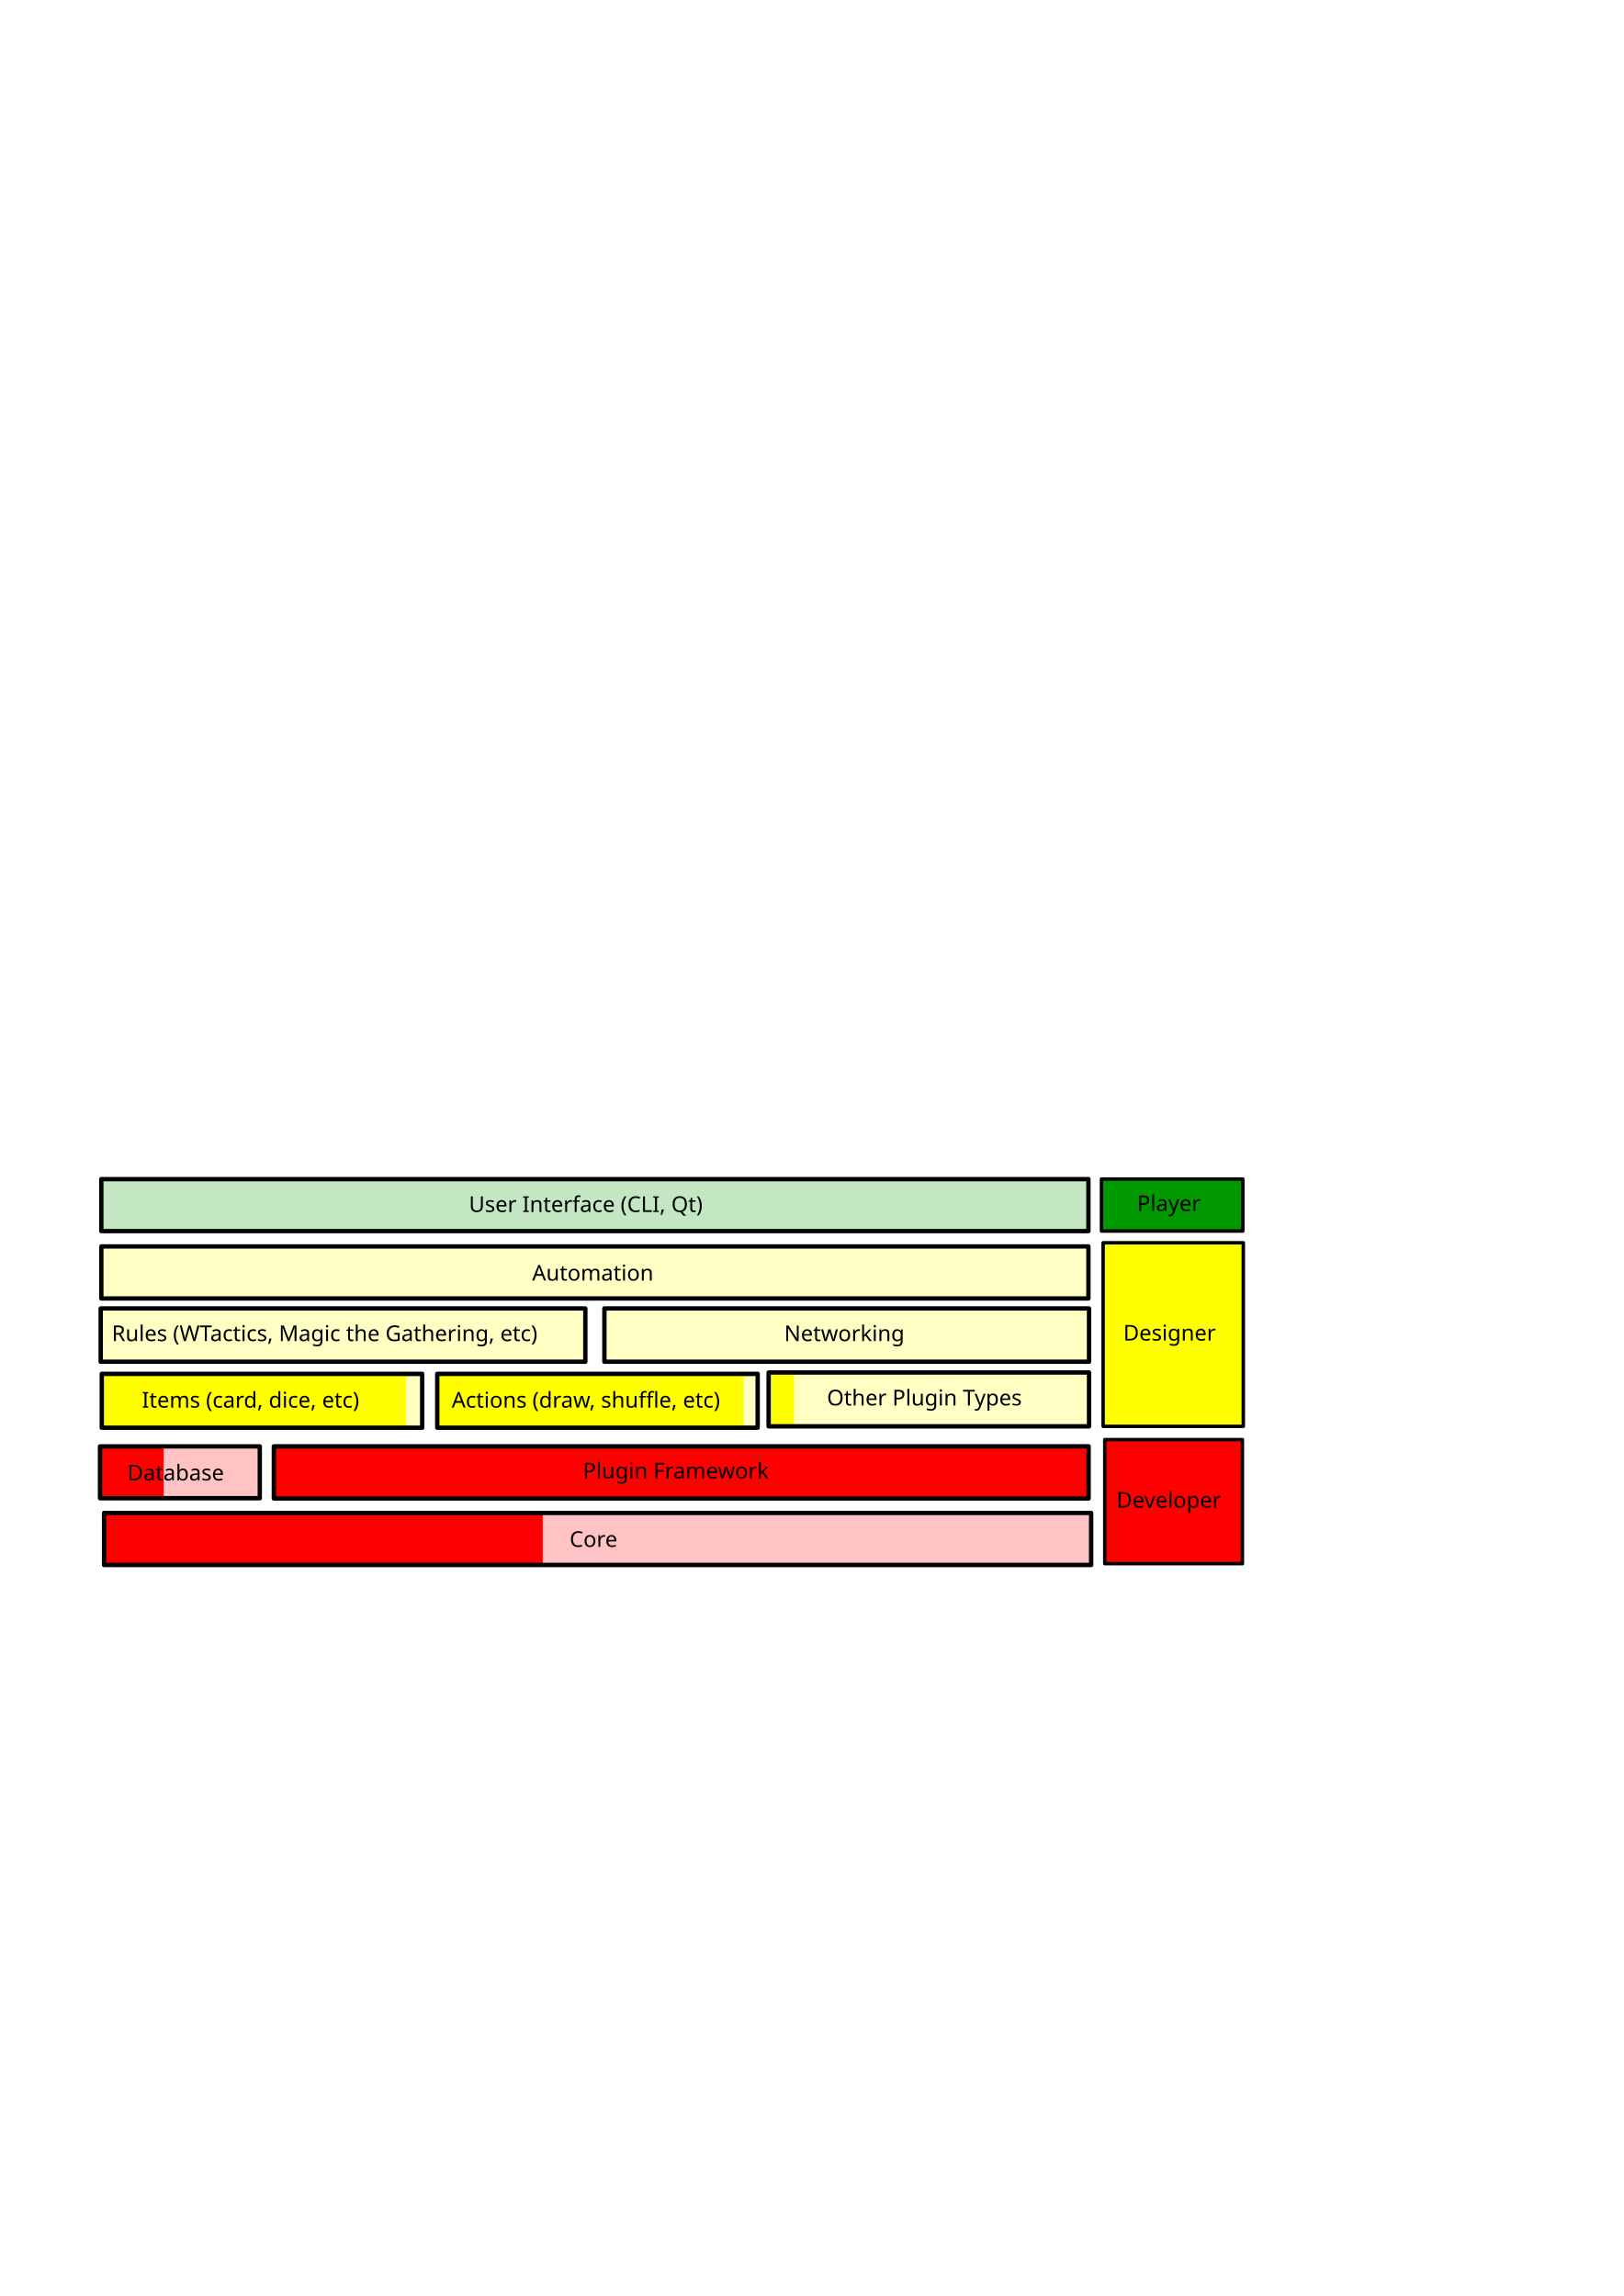
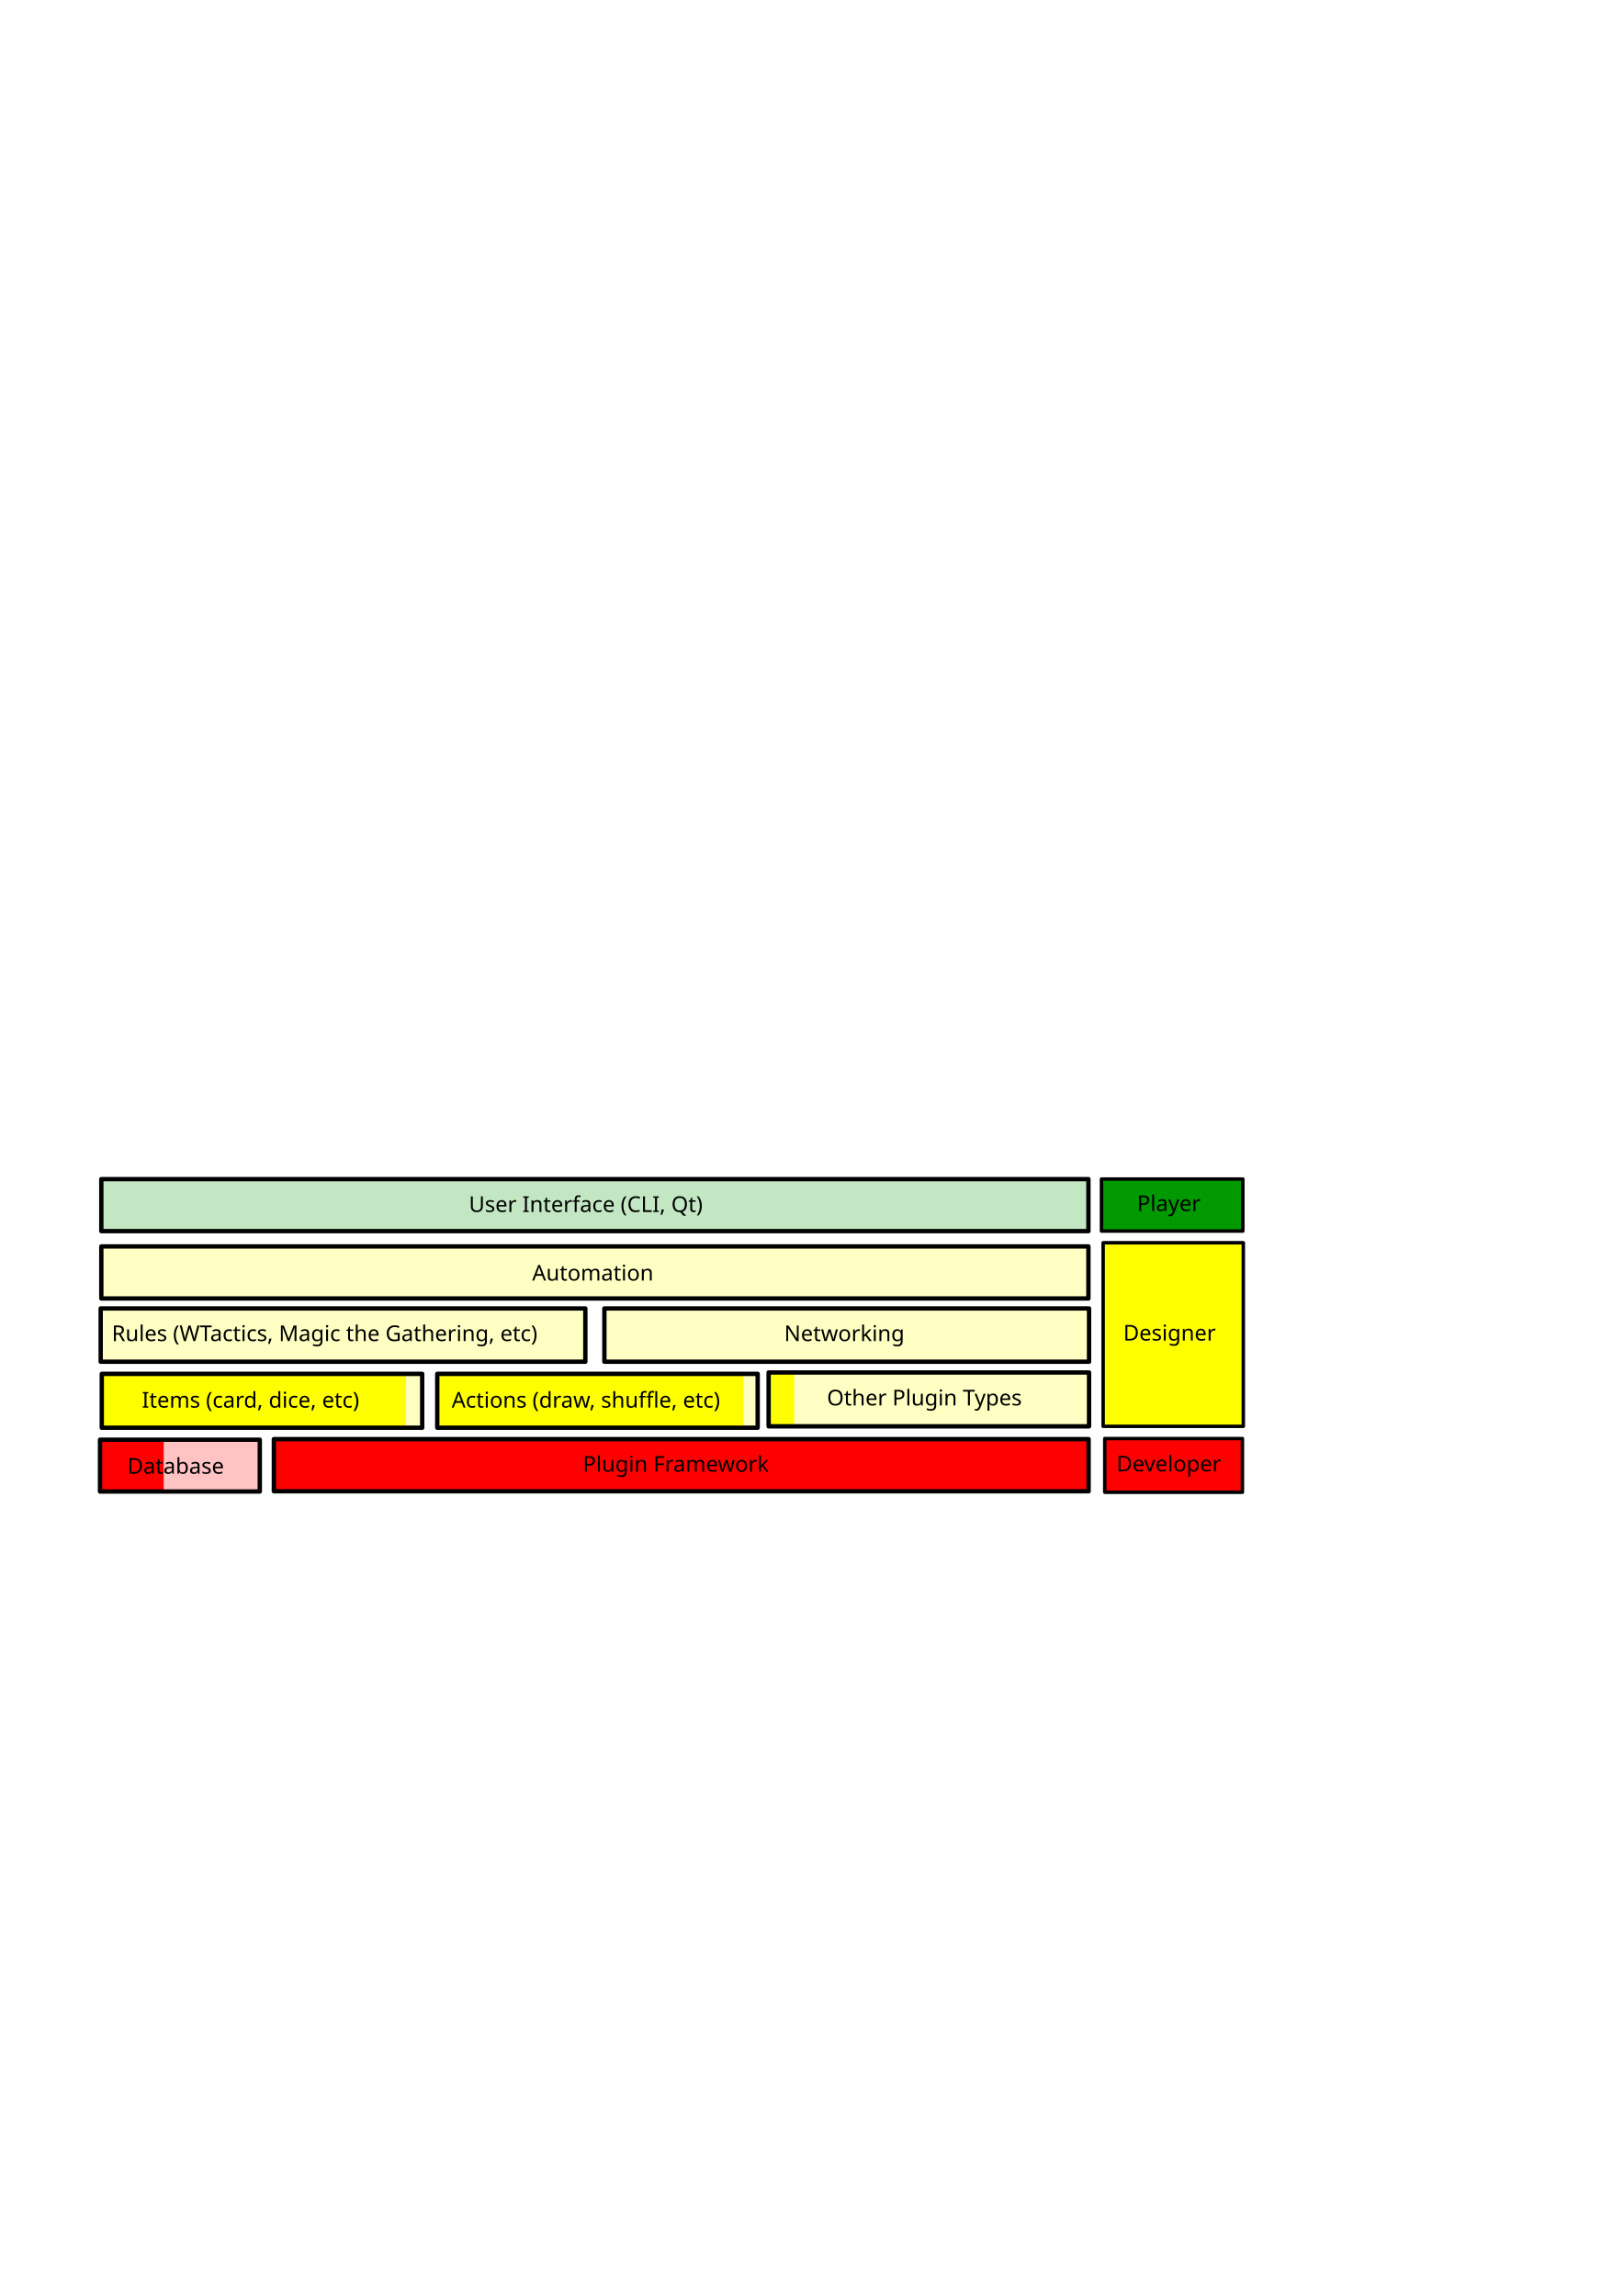
<svg xmlns="http://www.w3.org/2000/svg" width="744.094" height="1052.362" id="svg2" version="1.1">
  <defs id="defs4">
    <linearGradient id="linearGradient5776">
      <stop id="stop5778" offset="0" style="stop-color:#000000;stop-opacity:1;" />
      <stop id="stop5780" offset="1" style="stop-color:#000000;stop-opacity:0;" />
    </linearGradient>
    <linearGradient id="linearGradient4300">
      <stop style="stop-color:#000000;stop-opacity:1;" offset="0" id="stop4302" />
      <stop style="stop-color:#000000;stop-opacity:0;" offset="1" id="stop4304" />
    </linearGradient>
  </defs>
  <g id="layer1" style="display:inline">
-     <g id="g3075">
+     <g id="g3904">
      <rect y="630.434" x="46.738" height="24.475" width="139.302" id="rect4172" style="fill:#ffff00;fill-opacity:1;stroke:#000000;stroke-width:0;stroke-linecap:round;stroke-linejoin:round;stroke-miterlimit:4;stroke-opacity:1;stroke-dasharray:none;display:inline" />
      <rect y="630.434" x="200.13" height="24.475" width="140.556" id="rect4172-1" style="fill:#ffff00;fill-opacity:1;stroke:#000000;stroke-width:0;stroke-linecap:round;stroke-linejoin:round;stroke-miterlimit:4;stroke-opacity:1;stroke-dasharray:none;display:inline" />
-       <rect y="694.118" x="47.055" height="23.015" width="201.676" id="rect4238" style="fill:#ff0000;fill-opacity:1;stroke:#000000;stroke-width:0;stroke-linecap:round;stroke-linejoin:round;stroke-miterlimit:4;stroke-opacity:1;stroke-dasharray:none;display:inline" />
-       <rect y="663.161" x="46.287" height="23.015" width="28.733" id="rect4238-8" style="fill:#ff0000;fill-opacity:1;stroke:#000000;stroke-width:0;stroke-linecap:round;stroke-linejoin:round;stroke-miterlimit:4;stroke-opacity:1;stroke-dasharray:none;display:inline" />
-       <rect y="663.161" x="125.966" height="23.015" width="373.629" id="rect4238-2" style="fill:#ff0000;fill-opacity:1;stroke:#000000;stroke-width:0;stroke-linecap:round;stroke-linejoin:round;stroke-miterlimit:4;stroke-opacity:1;stroke-dasharray:none;display:inline" />
-       <rect y="659.842" x="506.281" height="56.862" width="63.081" id="rect3755-1" style="fill:#ff0000;fill-opacity:1;stroke:#000000;stroke-width:1.581;stroke-linecap:round;stroke-linejoin:round;stroke-miterlimit:4;stroke-opacity:1;stroke-dasharray:none" />
-       <text id="text3954" y="691.032" x="511.623" style="font-size:12px;font-style:normal;font-weight:normal;line-height:125%;letter-spacing:0px;word-spacing:0px;fill:#000000;fill-opacity:1;stroke:none;font-family:Sans" xml:space="preserve">
-         <tspan style="font-size:10px" y="691.032" x="511.623" id="tspan3956">Developer</tspan>
-       </text>
-       <g transform="translate(8.783578,-11.92057)" id="g3395">
-         <rect style="fill:#ffff00;fill-opacity:1;stroke:#000000;stroke-width:1.591;stroke-linecap:round;stroke-linejoin:round;stroke-miterlimit:4;stroke-opacity:1;stroke-dasharray:none" id="rect3755-4-1-1" width="64.243" height="84.139" x="496.748" y="581.539" />
-         <text xml:space="preserve" style="font-size:12px;font-style:normal;font-weight:normal;line-height:125%;letter-spacing:0px;word-spacing:0px;fill:#000000;fill-opacity:1;stroke:none;font-family:Sans" x="505.982" y="626.367" id="text3954-1">
-           <tspan x="505.982" y="626.367" id="tspan3988" style="font-size:10px">Designer</tspan>
+       <rect y="660.089" x="46.287" height="23.015" width="28.733" id="rect4238-8" style="fill:#ff0000;fill-opacity:1;stroke:#000000;stroke-width:0;stroke-linecap:round;stroke-linejoin:round;stroke-miterlimit:4;stroke-opacity:1;stroke-dasharray:none;display:inline" />
+       <rect y="660.088" x="125.966" height="23.015" width="373.629" id="rect4238-2" style="fill:#ff0000;fill-opacity:1;stroke:#000000;stroke-width:0;stroke-linecap:round;stroke-linejoin:round;stroke-miterlimit:4;stroke-opacity:1;stroke-dasharray:none;display:inline" />
+       <g transform="translate(0,-3.07233)" id="g3899">
+         <rect style="fill:#ff0000;fill-opacity:1;stroke:#000000;stroke-width:1.591;stroke-linecap:round;stroke-linejoin:round;stroke-miterlimit:4;stroke-opacity:1;stroke-dasharray:none" id="rect3755-1" width="63.081" height="24.592" x="506.281" y="662.44" />
+         <text xml:space="preserve" style="font-size:12px;font-style:normal;font-weight:normal;line-height:125%;letter-spacing:0px;word-spacing:0px;fill:#000000;fill-opacity:1;stroke:none;font-family:Sans" x="511.623" y="677.494" id="text3954">
+           <tspan id="tspan3956" x="511.623" y="677.494" style="font-size:10px">Developer</tspan>
+         </text>
+       </g>
+       <g id="g3878">
+         <rect style="fill:#ffff00;fill-opacity:1;stroke:#000000;stroke-width:1.591;stroke-linecap:round;stroke-linejoin:round;stroke-miterlimit:4;stroke-opacity:1;stroke-dasharray:none" id="rect3755-4-1-1" width="64.243" height="84.139" x="505.532" y="569.618" />
+         <text xml:space="preserve" style="font-size:12px;font-style:normal;font-weight:normal;line-height:125%;letter-spacing:0px;word-spacing:0px;fill:#000000;fill-opacity:1;stroke:none;font-family:Sans;stroke-width:1.591;stroke-miterlimit:4;stroke-dasharray:none" x="514.766" y="614.446" id="text3954-1">
+           <tspan x="514.766" y="614.446" id="tspan3988" style="font-size:10px;stroke-width:1.591;stroke-miterlimit:4;stroke-dasharray:none">Designer</tspan>
        </text>
      </g>
      <g transform="translate(8.783578,-11.92057)" id="g3390">
        <rect style="fill:#009900;fill-opacity:1;stroke:#000000;stroke-width:1.588;stroke-linecap:round;stroke-linejoin:round;stroke-miterlimit:4;stroke-opacity:1;stroke-dasharray:none" id="rect3755-4-4-8" width="64.776" height="23.841" x="495.993" y="552.326" />
        <text xml:space="preserve" style="font-size:12px;font-style:normal;font-weight:normal;line-height:125%;letter-spacing:0px;word-spacing:0px;fill:#000000;fill-opacity:1;stroke:none;font-family:Sans" x="512.329" y="567.005" id="text3954-4">
          <tspan id="tspan3956-1" x="512.329" y="567.005" style="font-size:10px">Player</tspan>
        </text>
      </g>
-       <rect y="693.452" x="47.688" height="23.841" width="452.354" id="rect3755" style="fill:#ff0000;fill-opacity:0.235;stroke:#000000;stroke-width:2;stroke-linecap:round;stroke-linejoin:round;stroke-miterlimit:4;stroke-opacity:1;stroke-dasharray:none" />
-       <text id="text4011" y="709.013" x="261.013" style="font-size:12px;font-style:normal;font-weight:normal;line-height:125%;letter-spacing:0px;word-spacing:0px;fill:#000000;fill-opacity:1;stroke:none;font-family:Sans" xml:space="preserve">
-         <tspan style="font-size:10px" y="709.013" x="261.013" id="tspan4013">Core</tspan>
-       </text>
-       <g style="stroke-width:2;stroke-linejoin:round;stroke-miterlimit:4;stroke-dasharray:none" transform="translate(8.769441,-10.08511)" id="g4223">
+       <g style="stroke-width:2;stroke-linejoin:round;stroke-miterlimit:4;stroke-dasharray:none" transform="translate(8.769441,-13.15744)" id="g4223">
        <rect style="fill:#ff0000;fill-opacity:0.235;stroke:#000000;stroke-width:2;stroke-linecap:round;stroke-linejoin:round;stroke-miterlimit:4;stroke-opacity:1;stroke-dasharray:none" id="rect3755-7" width="73.22" height="23.748" x="37.065" y="673.036" />
        <text xml:space="preserve" style="font-size:12px;font-style:normal;font-weight:normal;line-height:125%;letter-spacing:0px;word-spacing:0px;fill:#000000;fill-opacity:1;stroke:none;font-family:Sans" x="49.583" y="688.638" id="text4015">
          <tspan id="tspan4017" x="49.583" y="688.638" style="font-size:10px">Database</tspan>
        </text>
      </g>
-       <g style="stroke-width:2;stroke-linejoin:round;stroke-miterlimit:4;stroke-dasharray:none" transform="translate(10.20264,-8.781184)" id="g4218">
-         <rect style="fill:#ff0000;fill-opacity:0.235;stroke:#000000;stroke-width:2;stroke-linecap:round;stroke-linejoin:round;stroke-miterlimit:4;stroke-opacity:1;stroke-dasharray:none" id="rect3755-7-7" width="373.377" height="23.889" x="115.298" y="671.711" />
+       <g style="stroke-width:2;stroke-linejoin:round;stroke-miterlimit:4;stroke-dasharray:none" transform="translate(10.20264,-11.85351)" id="g4218">
+         <rect style="fill:#ff0000;fill-opacity:0.235;stroke:#000000;stroke-width:2;stroke-linecap:round;stroke-linejoin:round;stroke-miterlimit:4;stroke-opacity:1;stroke-dasharray:none" id="rect3755-7-7" width="373.377" height="23.889" x="115.298" y="671.471" />
        <text xml:space="preserve" style="font-size:12px;font-style:normal;font-weight:normal;line-height:125%;letter-spacing:0px;word-spacing:0px;fill:#000000;fill-opacity:1;stroke:none;font-family:Sans" x="256.906" y="686.414" id="text4019">
          <tspan x="256.906" y="686.414" id="tspan4023" style="font-size:10px">Plugin Framework</tspan>
        </text>
      </g>
      <g style="stroke-width:2;stroke-linejoin:round;stroke-miterlimit:4;stroke-dasharray:none" transform="translate(9.414572,-12.23913)" id="g4094">
        <rect style="fill:#ffff00;fill-opacity:0.235;stroke:#000000;stroke-width:2;stroke-linecap:round;stroke-linejoin:round;stroke-miterlimit:4;stroke-opacity:1;stroke-dasharray:none" id="rect3755-4" width="146.841" height="24.682" x="37.225" y="641.942" />
        <text xml:space="preserve" style="font-size:12px;font-style:normal;font-weight:normal;line-height:125%;letter-spacing:0px;word-spacing:0px;fill:#000000;fill-opacity:1;stroke:none;font-family:Sans" x="55.577" y="657.422" id="text4027">
          <tspan id="tspan4029" x="55.577" y="657.422" style="font-size:10px">Items (card, dice, etc)</tspan>
        </text>
      </g>
      <g transform="translate(9.410976,-12.54797)" id="g3410">
        <rect style="fill:#ffff00;fill-opacity:0.235;stroke:#000000;stroke-width:2;stroke-linecap:round;stroke-linejoin:round;stroke-miterlimit:4;stroke-opacity:1;stroke-dasharray:none" id="rect3755-4-45" width="146.841" height="24.682" x="190.969" y="642.251" />
        <text xml:space="preserve" style="font-size:12px;font-style:normal;font-weight:normal;line-height:125%;letter-spacing:0px;word-spacing:0px;fill:#000000;fill-opacity:1;stroke:none;font-family:Sans" x="197.585" y="657.731" id="text4031">
          <tspan id="tspan4033" x="197.585" y="657.731" style="font-size:10px">Actions (draw, shuffle, etc)</tspan>
          <tspan x="197.585" y="670.231" id="tspan4035" style="font-size:10px" />
        </text>
      </g>
      <rect y="629.179" x="353.216" height="24.475" width="10.685" id="rect4172-1-1" style="fill:#ffff00;fill-opacity:1;stroke:#000000;stroke-width:0;stroke-linecap:round;stroke-linejoin:round;stroke-miterlimit:4;stroke-opacity:1;stroke-dasharray:none;display:inline" />
      <g transform="translate(8.783578,-13.17537)" id="g3416">
        <rect style="fill:#ffff00;fill-opacity:0.235;stroke:#000000;stroke-width:2;stroke-linecap:round;stroke-linejoin:round;stroke-miterlimit:4;stroke-opacity:1;stroke-dasharray:none" id="rect3755-4-1" width="146.841" height="24.682" x="343.454" y="642.251" />
        <text xml:space="preserve" style="font-size:10px;font-style:normal;font-variant:normal;font-weight:normal;font-stretch:normal;text-align:start;line-height:125%;letter-spacing:0px;word-spacing:0px;writing-mode:lr-tb;text-anchor:start;fill:#000000;fill-opacity:1;stroke:none;font-family:Sans;-inkscape-font-specification:Sans" x="370.173" y="657.35" id="text4037">
          <tspan id="tspan4039" x="370.173" y="657.35">Other Plugin Types</tspan>
        </text>
      </g>
      <g transform="translate(8.783578,-11.92057)" id="g3426">
        <rect style="fill:#ffff00;fill-opacity:0.235;stroke:#000000;stroke-width:2;stroke-linecap:round;stroke-linejoin:round;stroke-miterlimit:4;stroke-opacity:1;stroke-dasharray:none" id="rect3755-4-5" width="222.102" height="24.423" x="37.359" y="611.638" />
        <text xml:space="preserve" style="font-size:12px;font-style:normal;font-weight:normal;line-height:125%;letter-spacing:0px;word-spacing:0px;fill:#000000;fill-opacity:1;stroke:none;font-family:Sans" x="42.452" y="626.608" id="text4041">
          <tspan id="tspan4043" x="42.452" y="626.608" style="font-size:10px">Rules (WTactics, Magic the Gathering, etc)</tspan>
        </text>
      </g>
      <g style="stroke-width:2;stroke-linejoin:round;stroke-miterlimit:4;stroke-dasharray:none" transform="translate(9.70596,-11.92058)" id="g4081">
        <g style="stroke-width:2;stroke-linejoin:round;stroke-miterlimit:4;stroke-dasharray:none" id="g4076">
          <rect y="611.638" x="267.27" height="24.423" width="222.102" id="rect3755-4-5-5" style="fill:#ffff00;fill-opacity:0.235;stroke:#000000;stroke-width:2;stroke-linecap:round;stroke-linejoin:round;stroke-miterlimit:4;stroke-opacity:1;stroke-dasharray:none" />
          <text id="text4045" y="626.608" x="349.662" style="font-size:12px;font-style:normal;font-weight:normal;line-height:125%;letter-spacing:0px;word-spacing:0px;fill:#000000;fill-opacity:1;stroke:none;font-family:Sans" xml:space="preserve">
            <tspan style="font-size:10px" id="tspan4049" y="626.608" x="349.662">Networking</tspan>
          </text>
        </g>
      </g>
      <g transform="translate(8.783578,-11.92057)" id="g3421">
        <rect style="fill:#ffff00;fill-opacity:0.235;stroke:#000000;stroke-width:2;stroke-linecap:round;stroke-linejoin:round;stroke-miterlimit:4;stroke-opacity:1;stroke-dasharray:none" id="rect3755-4-9" width="452.354" height="23.841" x="37.649" y="583.222" />
        <text xml:space="preserve" style="font-size:12px;font-style:normal;font-weight:normal;line-height:125%;letter-spacing:0px;word-spacing:0px;fill:#000000;fill-opacity:1;stroke:none;font-family:Sans" x="235.086" y="598.871" id="text4053">
          <tspan id="tspan4055" x="235.086" y="598.871" style="font-size:10px">Automation</tspan>
        </text>
      </g>
      <rect y="540.442" x="46.433" height="23.841" width="452.354" id="rect3755-4-4" style="fill:#009900;fill-opacity:0.235;stroke:#000000;stroke-width:2;stroke-linecap:round;stroke-linejoin:round;stroke-miterlimit:4;stroke-opacity:1;stroke-dasharray:none" />
      <text id="text4057" y="555.502" x="214.873" style="font-size:12px;font-style:normal;font-weight:normal;line-height:125%;letter-spacing:0px;word-spacing:0px;fill:#000000;fill-opacity:1;stroke:none;font-family:Sans" xml:space="preserve">
        <tspan style="font-size:10px" y="555.502" x="214.873" id="tspan4059">User Interface (CLI, Qt)</tspan>
      </text>
    </g>
  </g>
</svg>
